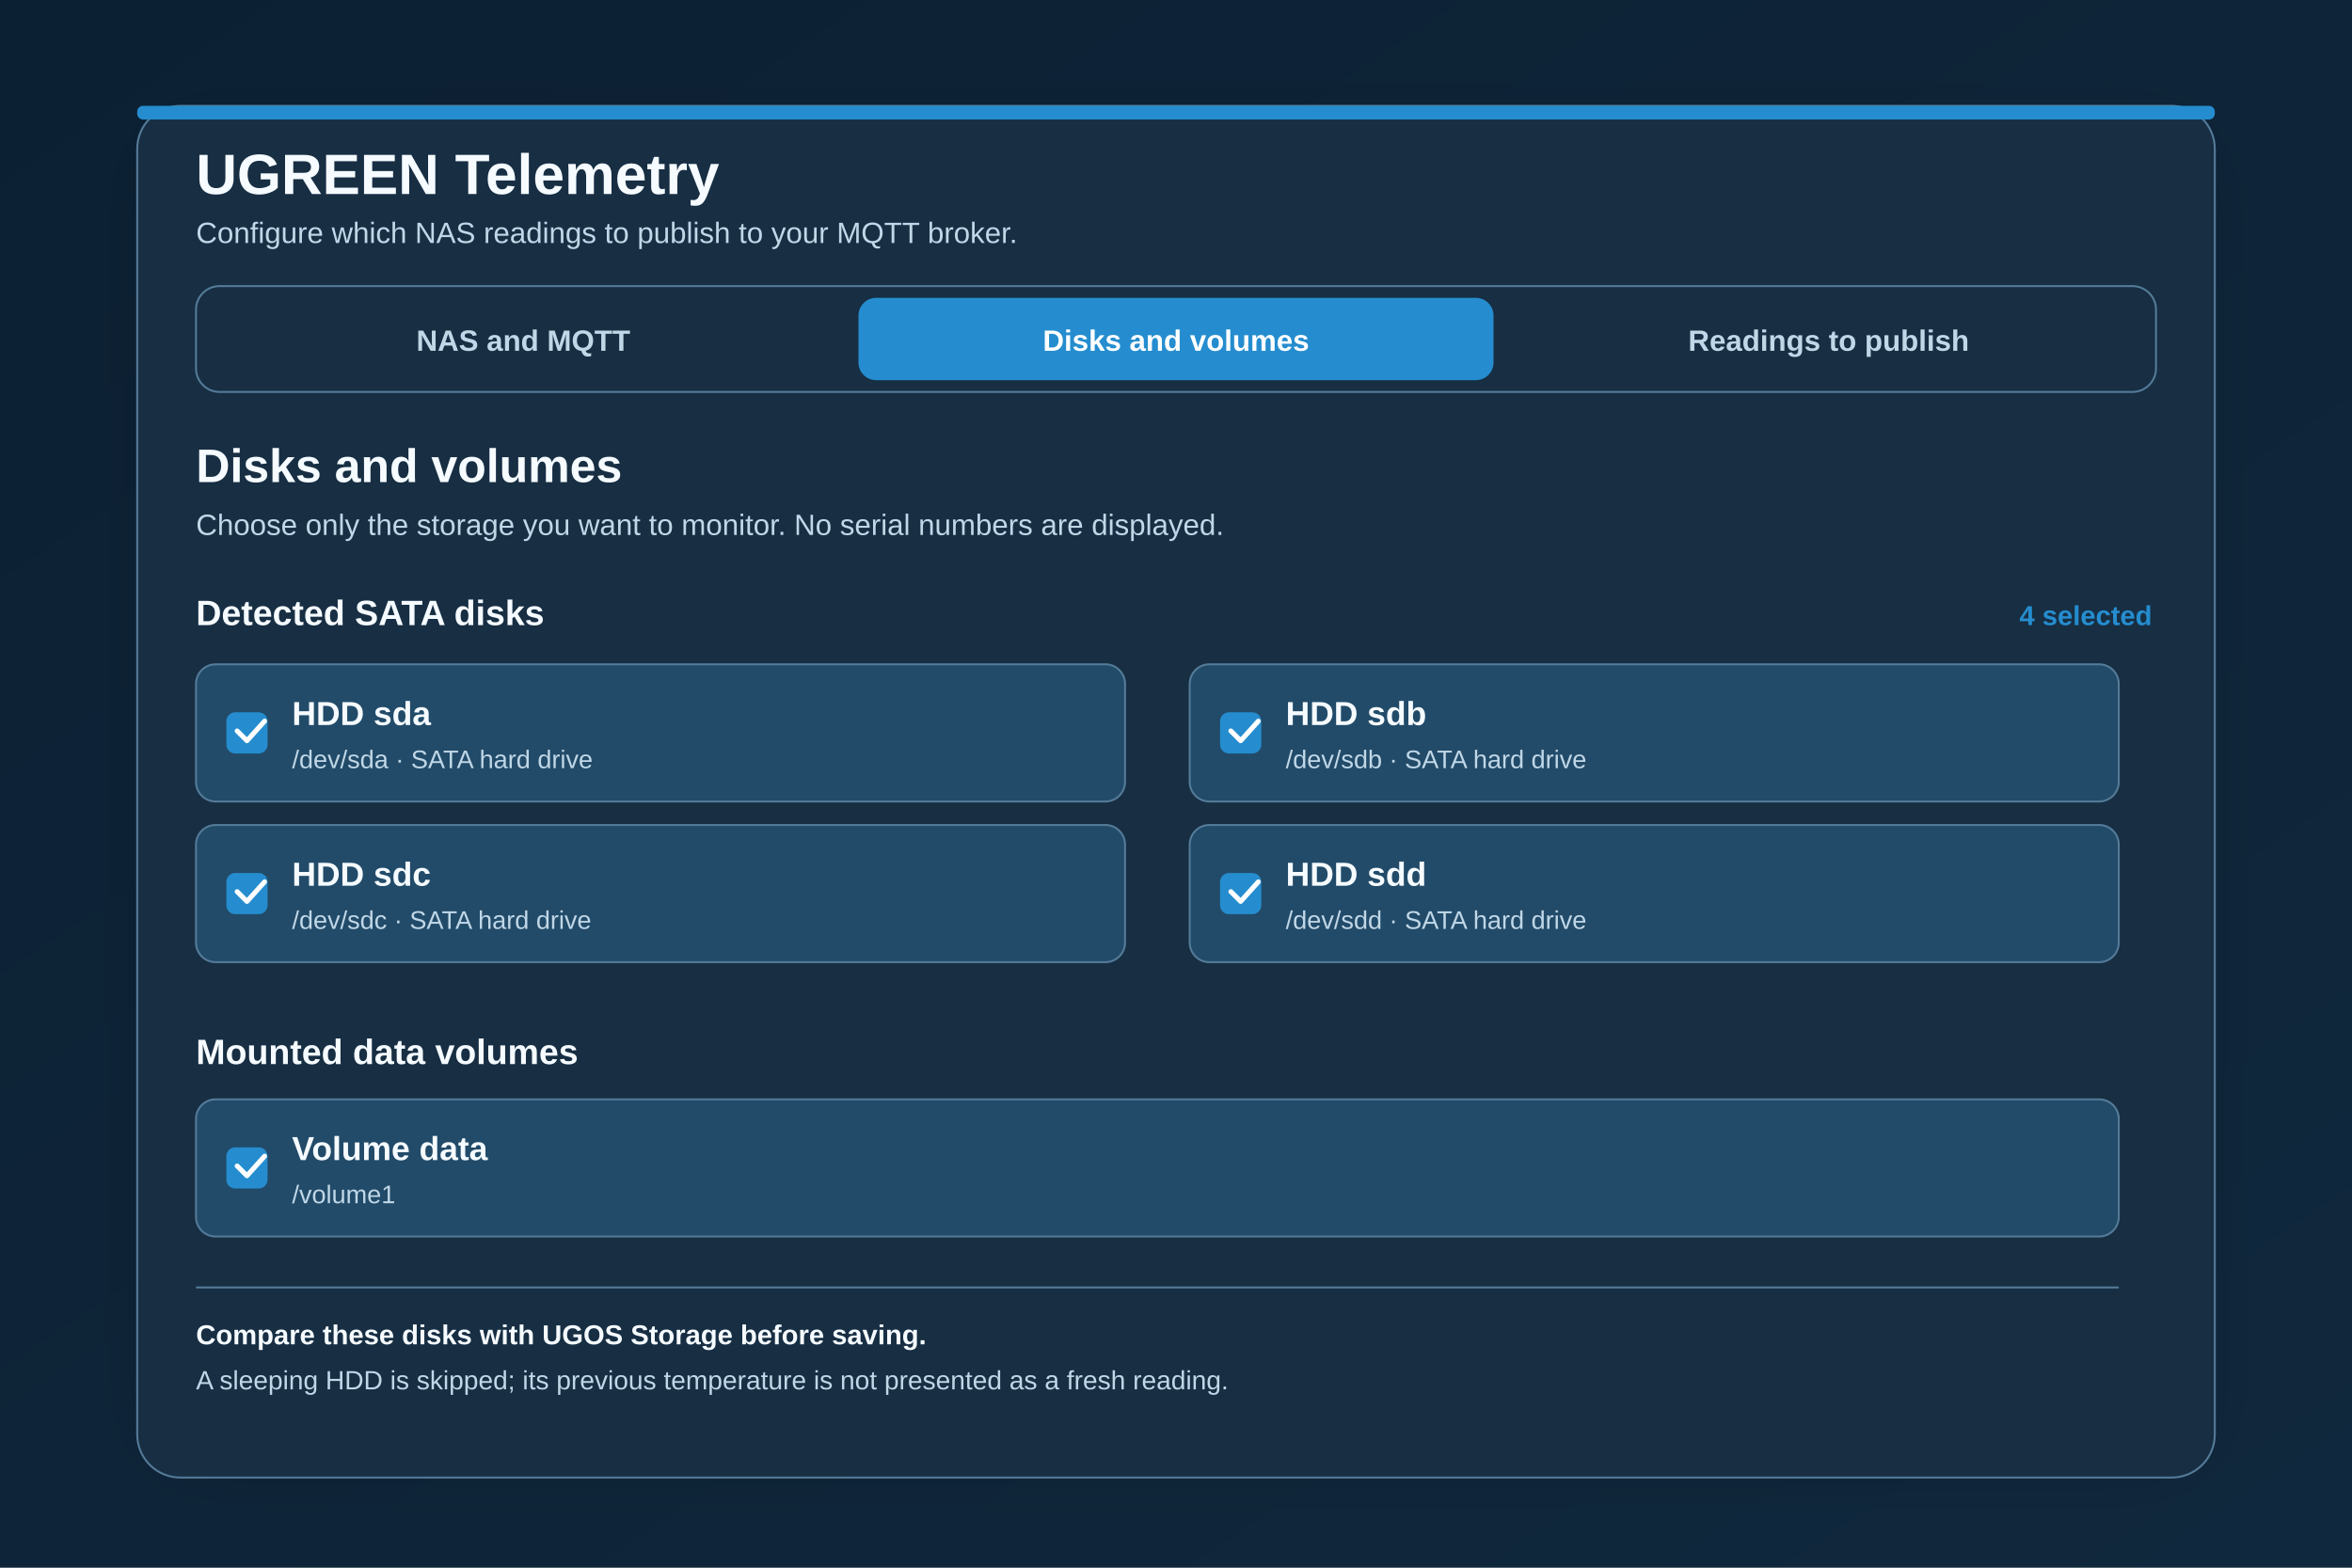
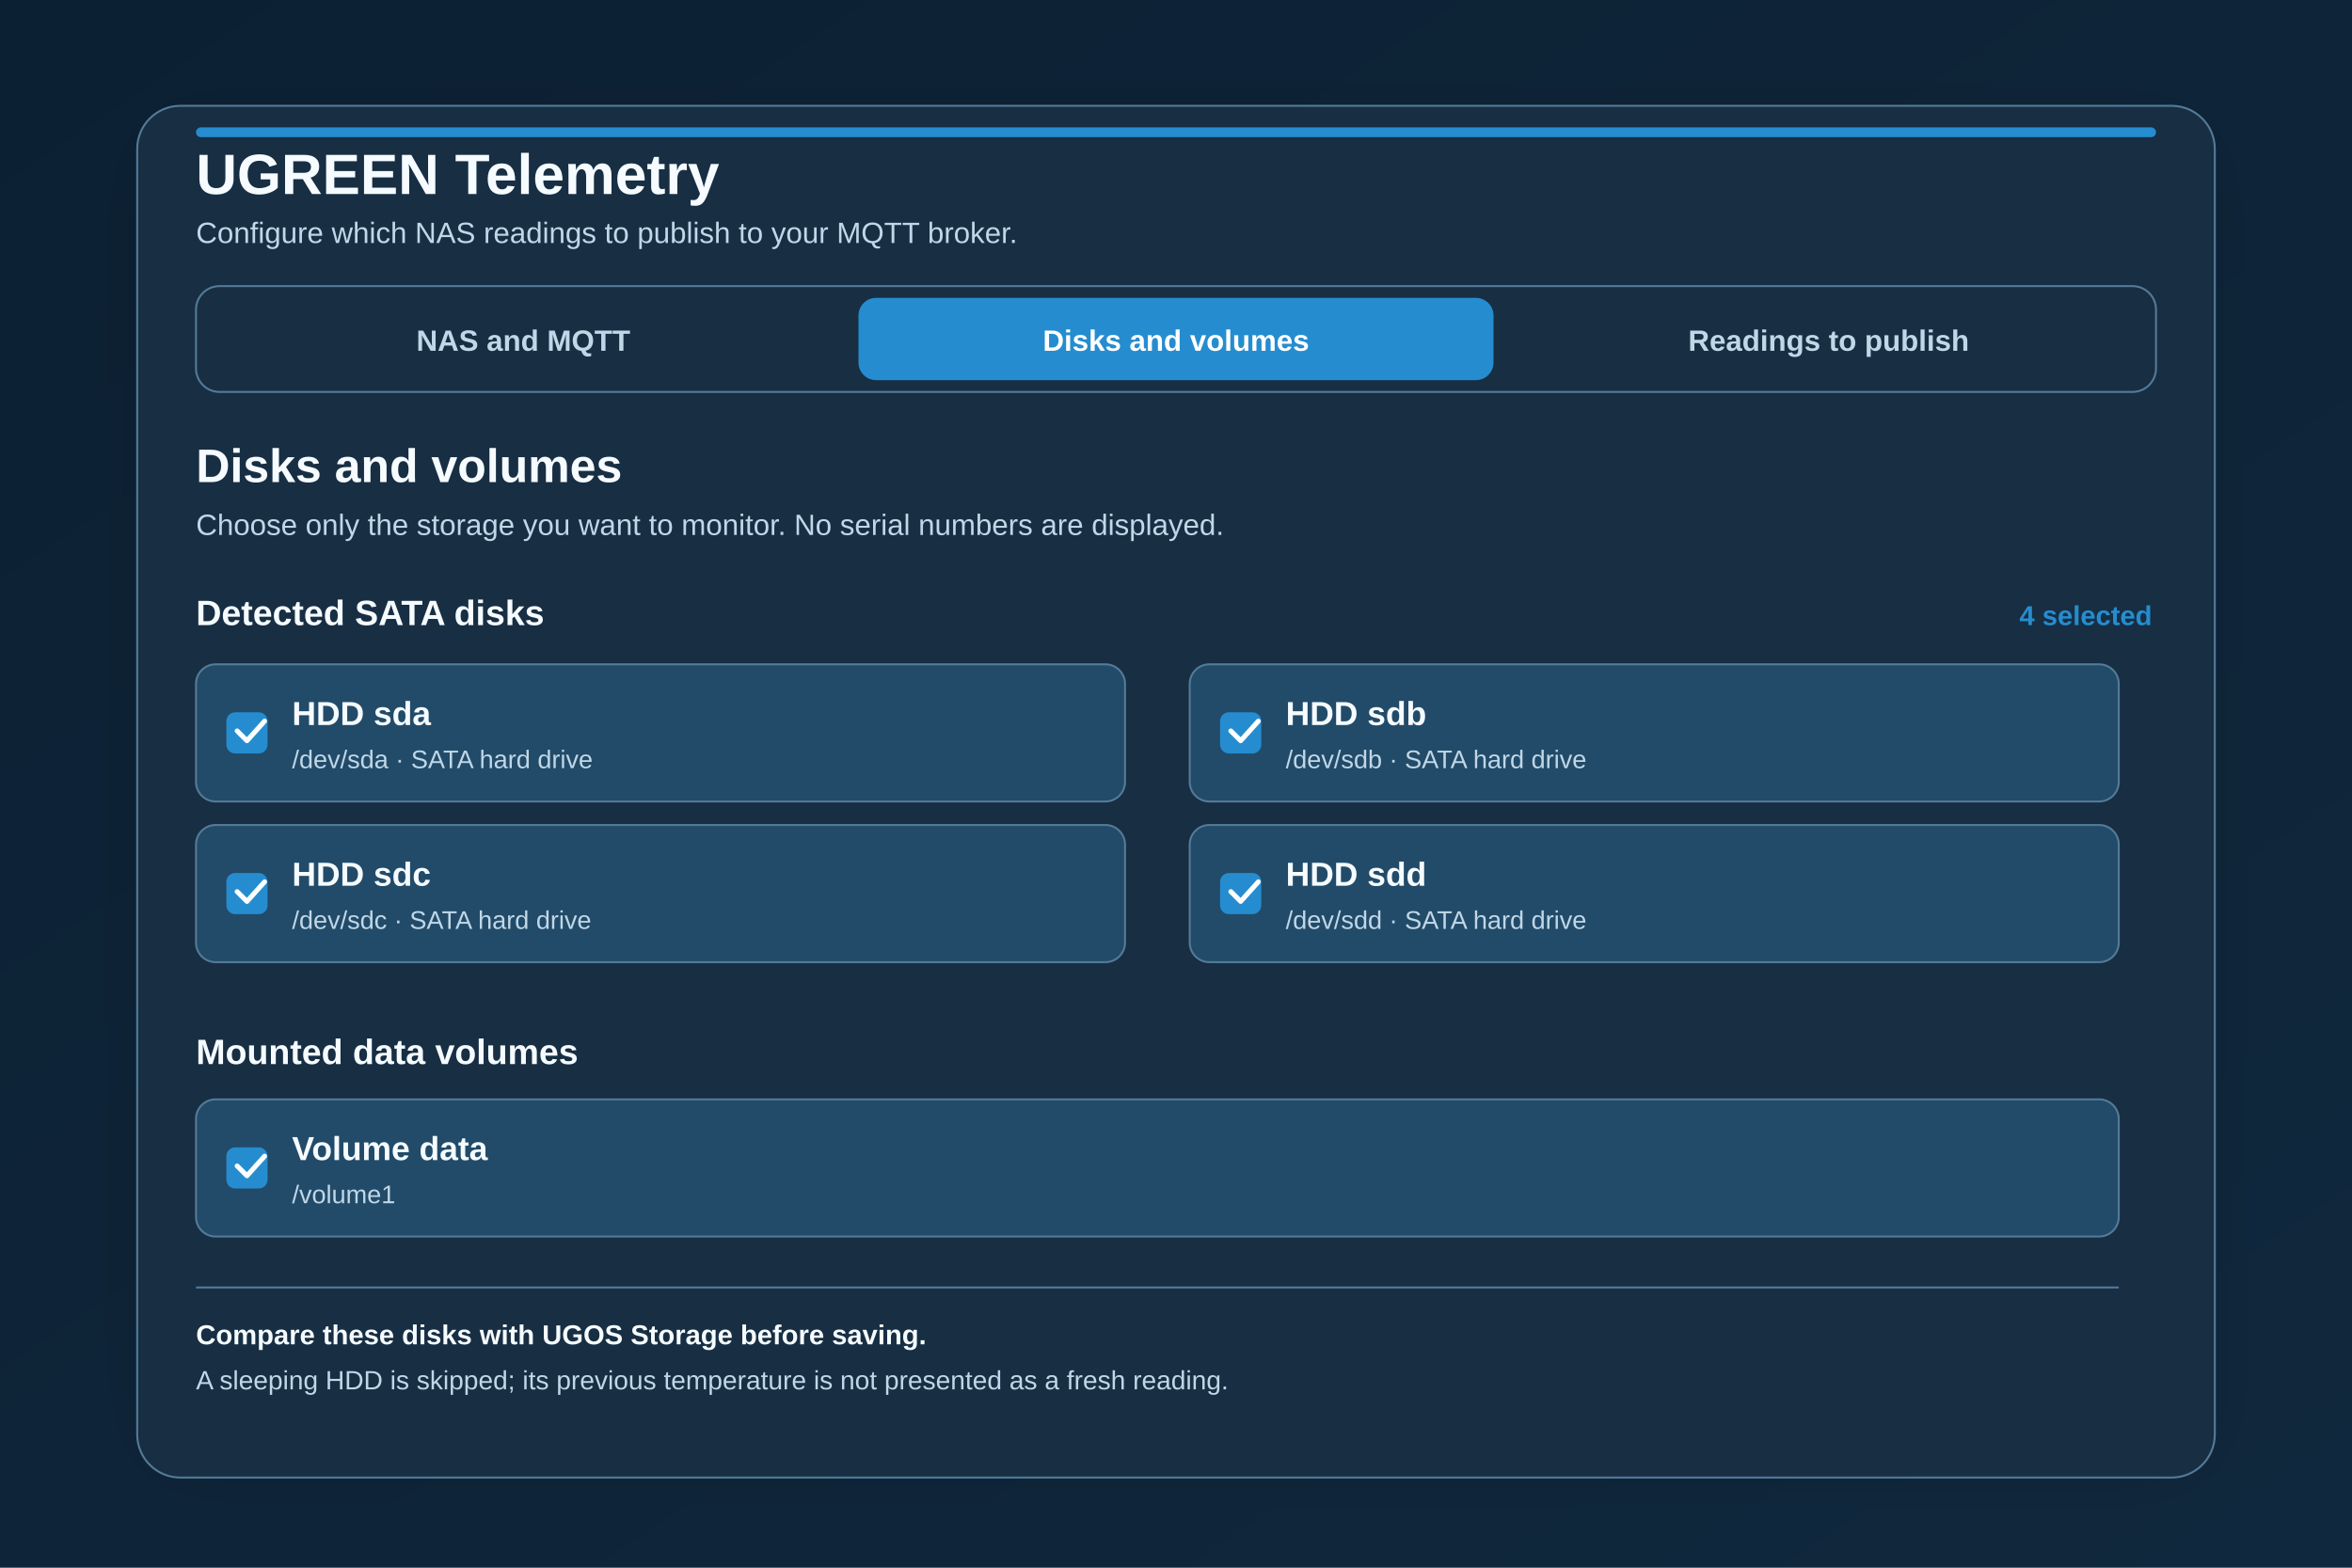
<svg xmlns="http://www.w3.org/2000/svg" width="1200" height="800" viewBox="0 0 1200 800" role="img" font-family="Arial, Helvetica, sans-serif" aria-label="UGREEN Telemetry UI mockup, dark theme">
  <defs>
    <filter id="shadow" x="-20%" y="-20%" width="140%" height="150%">
      <feGaussianBlur stdDeviation="17" />
    </filter>
    <linearGradient id="back" x2="1" y2="1">
      <stop stop-color="#0c2033" />
      <stop offset="1" stop-color="#10283d" />
    </linearGradient>
  </defs>
  <rect x="0" y="0" width="1200" height="800" rx="0" fill="url(#back)" stroke="none" />
  <rect x="82" y="71" width="1036" height="670" rx="23" fill="#020a12" stroke="none" opacity=".25" filter="url(#shadow)" />
  <rect x="70" y="54" width="1060" height="700" rx="22" fill="#172e43" stroke="#547b98" />
-   <rect x="70" y="54" width="1060" height="7" rx="3" fill="#258dcf" stroke="none" />
+   <rect x="100" y="65" width="1000" height="5" rx="2.5" fill="#258dcf" stroke="none" />
  <text x="100" y="99" fill="#f5fbff" font-size="29" font-weight="700">UGREEN Telemetry</text>
  <text x="100" y="124" fill="#c0d7e7" font-size="15" font-weight="400">Configure which NAS readings to publish to your MQTT broker.</text>
  <rect x="100" y="146" width="1000" height="54" rx="12" fill="#172e43" stroke="#547b98" />
  <rect x="438" y="152" width="324" height="42" rx="9" fill="#258dcf" stroke="none" />
  <text x="267" y="179" fill="#c0d7e7" font-size="15" font-weight="700" text-anchor="middle">NAS and MQTT</text>
  <text x="600" y="179" fill="#ffffff" font-size="15" font-weight="700" text-anchor="middle">Disks and volumes</text>
  <text x="933" y="179" fill="#c0d7e7" font-size="15" font-weight="700" text-anchor="middle">Readings to publish</text>
  <text x="100" y="246" fill="#f5fbff" font-size="24" font-weight="700">Disks and volumes</text>
  <text x="100" y="273" fill="#c0d7e7" font-size="15" font-weight="400">Choose only the storage you want to monitor. No serial numbers are displayed.</text>
  <text x="100" y="319" fill="#f5fbff" font-size="18" font-weight="700">Detected SATA disks</text>
  <text x="1098" y="319" fill="#258dcf" font-size="14" font-weight="700" text-anchor="end">4 selected</text>
  <rect x="100" y="339" width="474" height="70" rx="10" fill="#224b69" stroke="#547b98" />
  <rect x="116" y="364" width="20" height="20" rx="4" fill="#258dcf" stroke="#258dcf" />
  <path d="M121 373 l5 5 9 -10" fill="none" stroke="#ffffff" stroke-width="2.5" stroke-linecap="round" stroke-linejoin="round" />
  <text x="149" y="370" fill="#f5fbff" font-size="17" font-weight="700">HDD sda</text>
  <text x="149" y="392" fill="#c0d7e7" font-size="13" font-weight="400">/dev/sda · SATA hard drive</text>
  <rect x="607" y="339" width="474" height="70" rx="10" fill="#224b69" stroke="#547b98" />
  <rect x="623" y="364" width="20" height="20" rx="4" fill="#258dcf" stroke="#258dcf" />
  <path d="M628 373 l5 5 9 -10" fill="none" stroke="#ffffff" stroke-width="2.5" stroke-linecap="round" stroke-linejoin="round" />
  <text x="656" y="370" fill="#f5fbff" font-size="17" font-weight="700">HDD sdb</text>
  <text x="656" y="392" fill="#c0d7e7" font-size="13" font-weight="400">/dev/sdb · SATA hard drive</text>
  <rect x="100" y="421" width="474" height="70" rx="10" fill="#224b69" stroke="#547b98" />
  <rect x="116" y="446" width="20" height="20" rx="4" fill="#258dcf" stroke="#258dcf" />
  <path d="M121 455 l5 5 9 -10" fill="none" stroke="#ffffff" stroke-width="2.5" stroke-linecap="round" stroke-linejoin="round" />
  <text x="149" y="452" fill="#f5fbff" font-size="17" font-weight="700">HDD sdc</text>
  <text x="149" y="474" fill="#c0d7e7" font-size="13" font-weight="400">/dev/sdc · SATA hard drive</text>
  <rect x="607" y="421" width="474" height="70" rx="10" fill="#224b69" stroke="#547b98" />
  <rect x="623" y="446" width="20" height="20" rx="4" fill="#258dcf" stroke="#258dcf" />
  <path d="M628 455 l5 5 9 -10" fill="none" stroke="#ffffff" stroke-width="2.5" stroke-linecap="round" stroke-linejoin="round" />
  <text x="656" y="452" fill="#f5fbff" font-size="17" font-weight="700">HDD sdd</text>
  <text x="656" y="474" fill="#c0d7e7" font-size="13" font-weight="400">/dev/sdd · SATA hard drive</text>
  <text x="100" y="543" fill="#f5fbff" font-size="18" font-weight="700">Mounted data volumes</text>
  <rect x="100" y="561" width="981" height="70" rx="10" fill="#224b69" stroke="#547b98" />
  <rect x="116" y="586" width="20" height="20" rx="4" fill="#258dcf" stroke="#258dcf" />
  <path d="M121 595 l5 5 9 -10" fill="none" stroke="#ffffff" stroke-width="2.5" stroke-linecap="round" stroke-linejoin="round" />
  <text x="149" y="592" fill="#f5fbff" font-size="17" font-weight="700">Volume data</text>
  <text x="149" y="614" fill="#c0d7e7" font-size="13" font-weight="400">/volume1</text>
  <line x1="100" y1="657" x2="1081" y2="657" stroke="#547b98" />
  <text x="100" y="686" fill="#f5fbff" font-size="14" font-weight="700">Compare these disks with UGOS Storage before saving.</text>
  <text x="100" y="709" fill="#c0d7e7" font-size="13.5" font-weight="400">A sleeping HDD is skipped; its previous temperature is not presented as a fresh reading.</text>
</svg>
